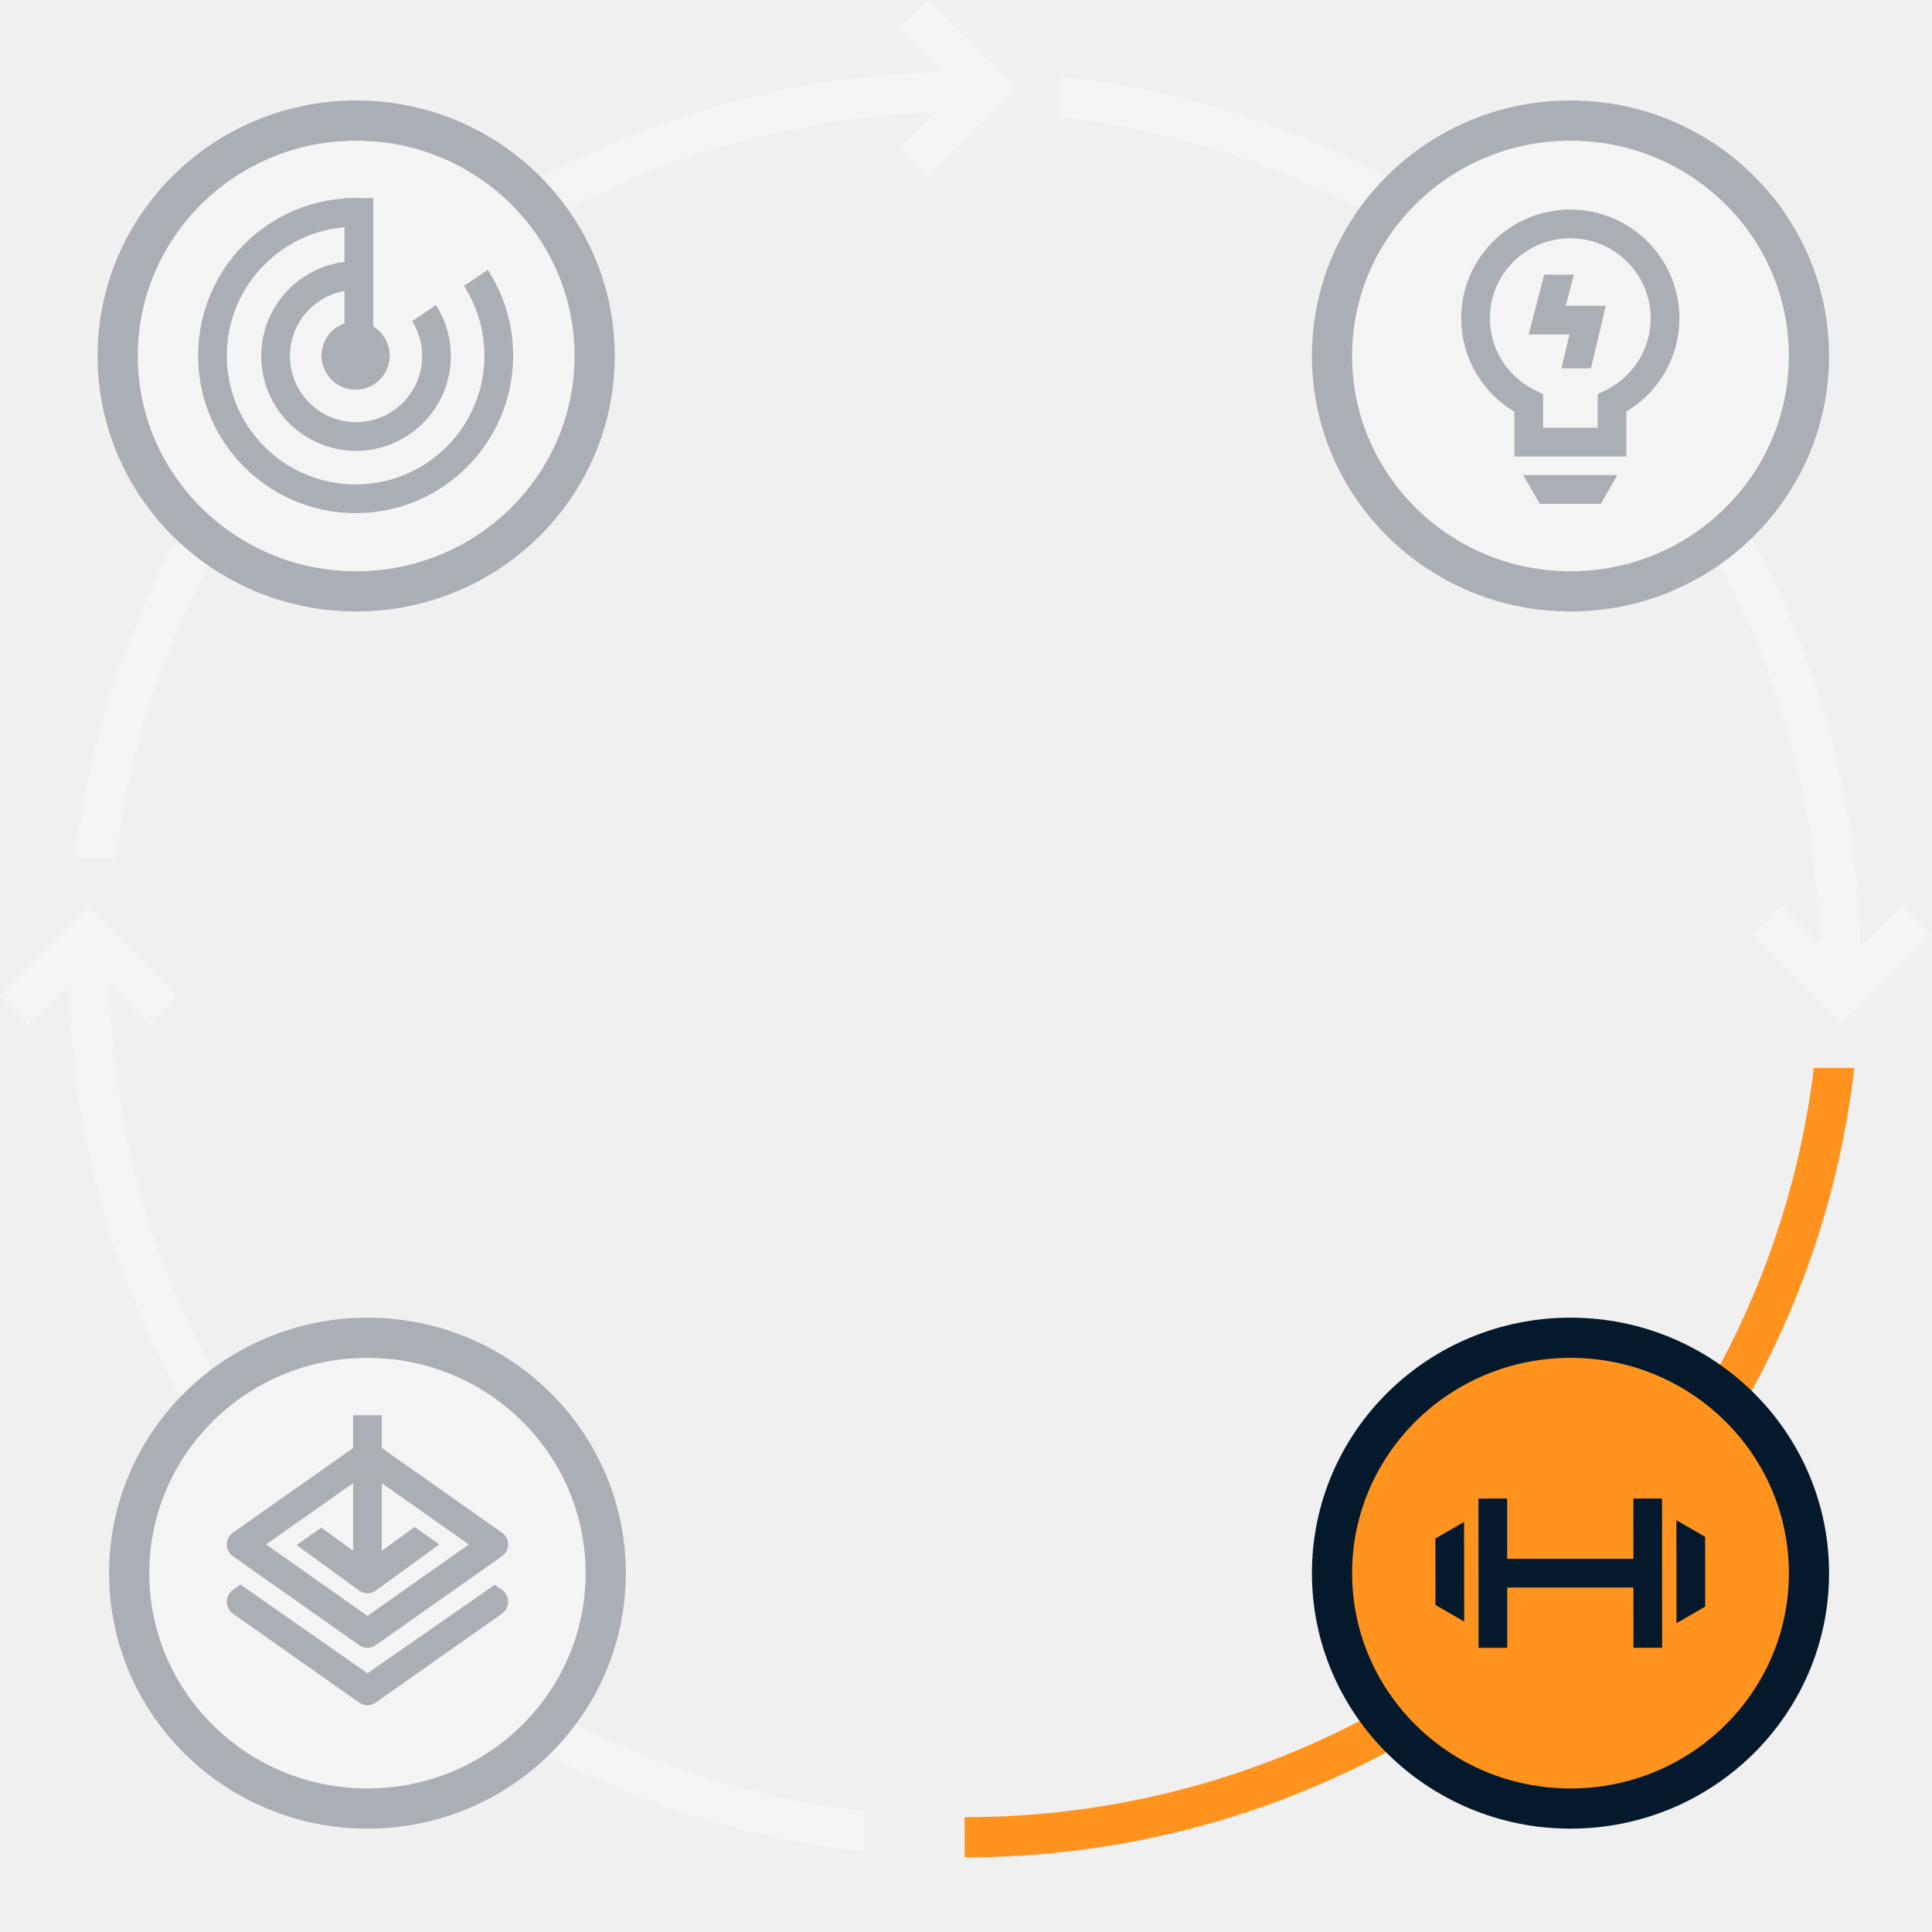
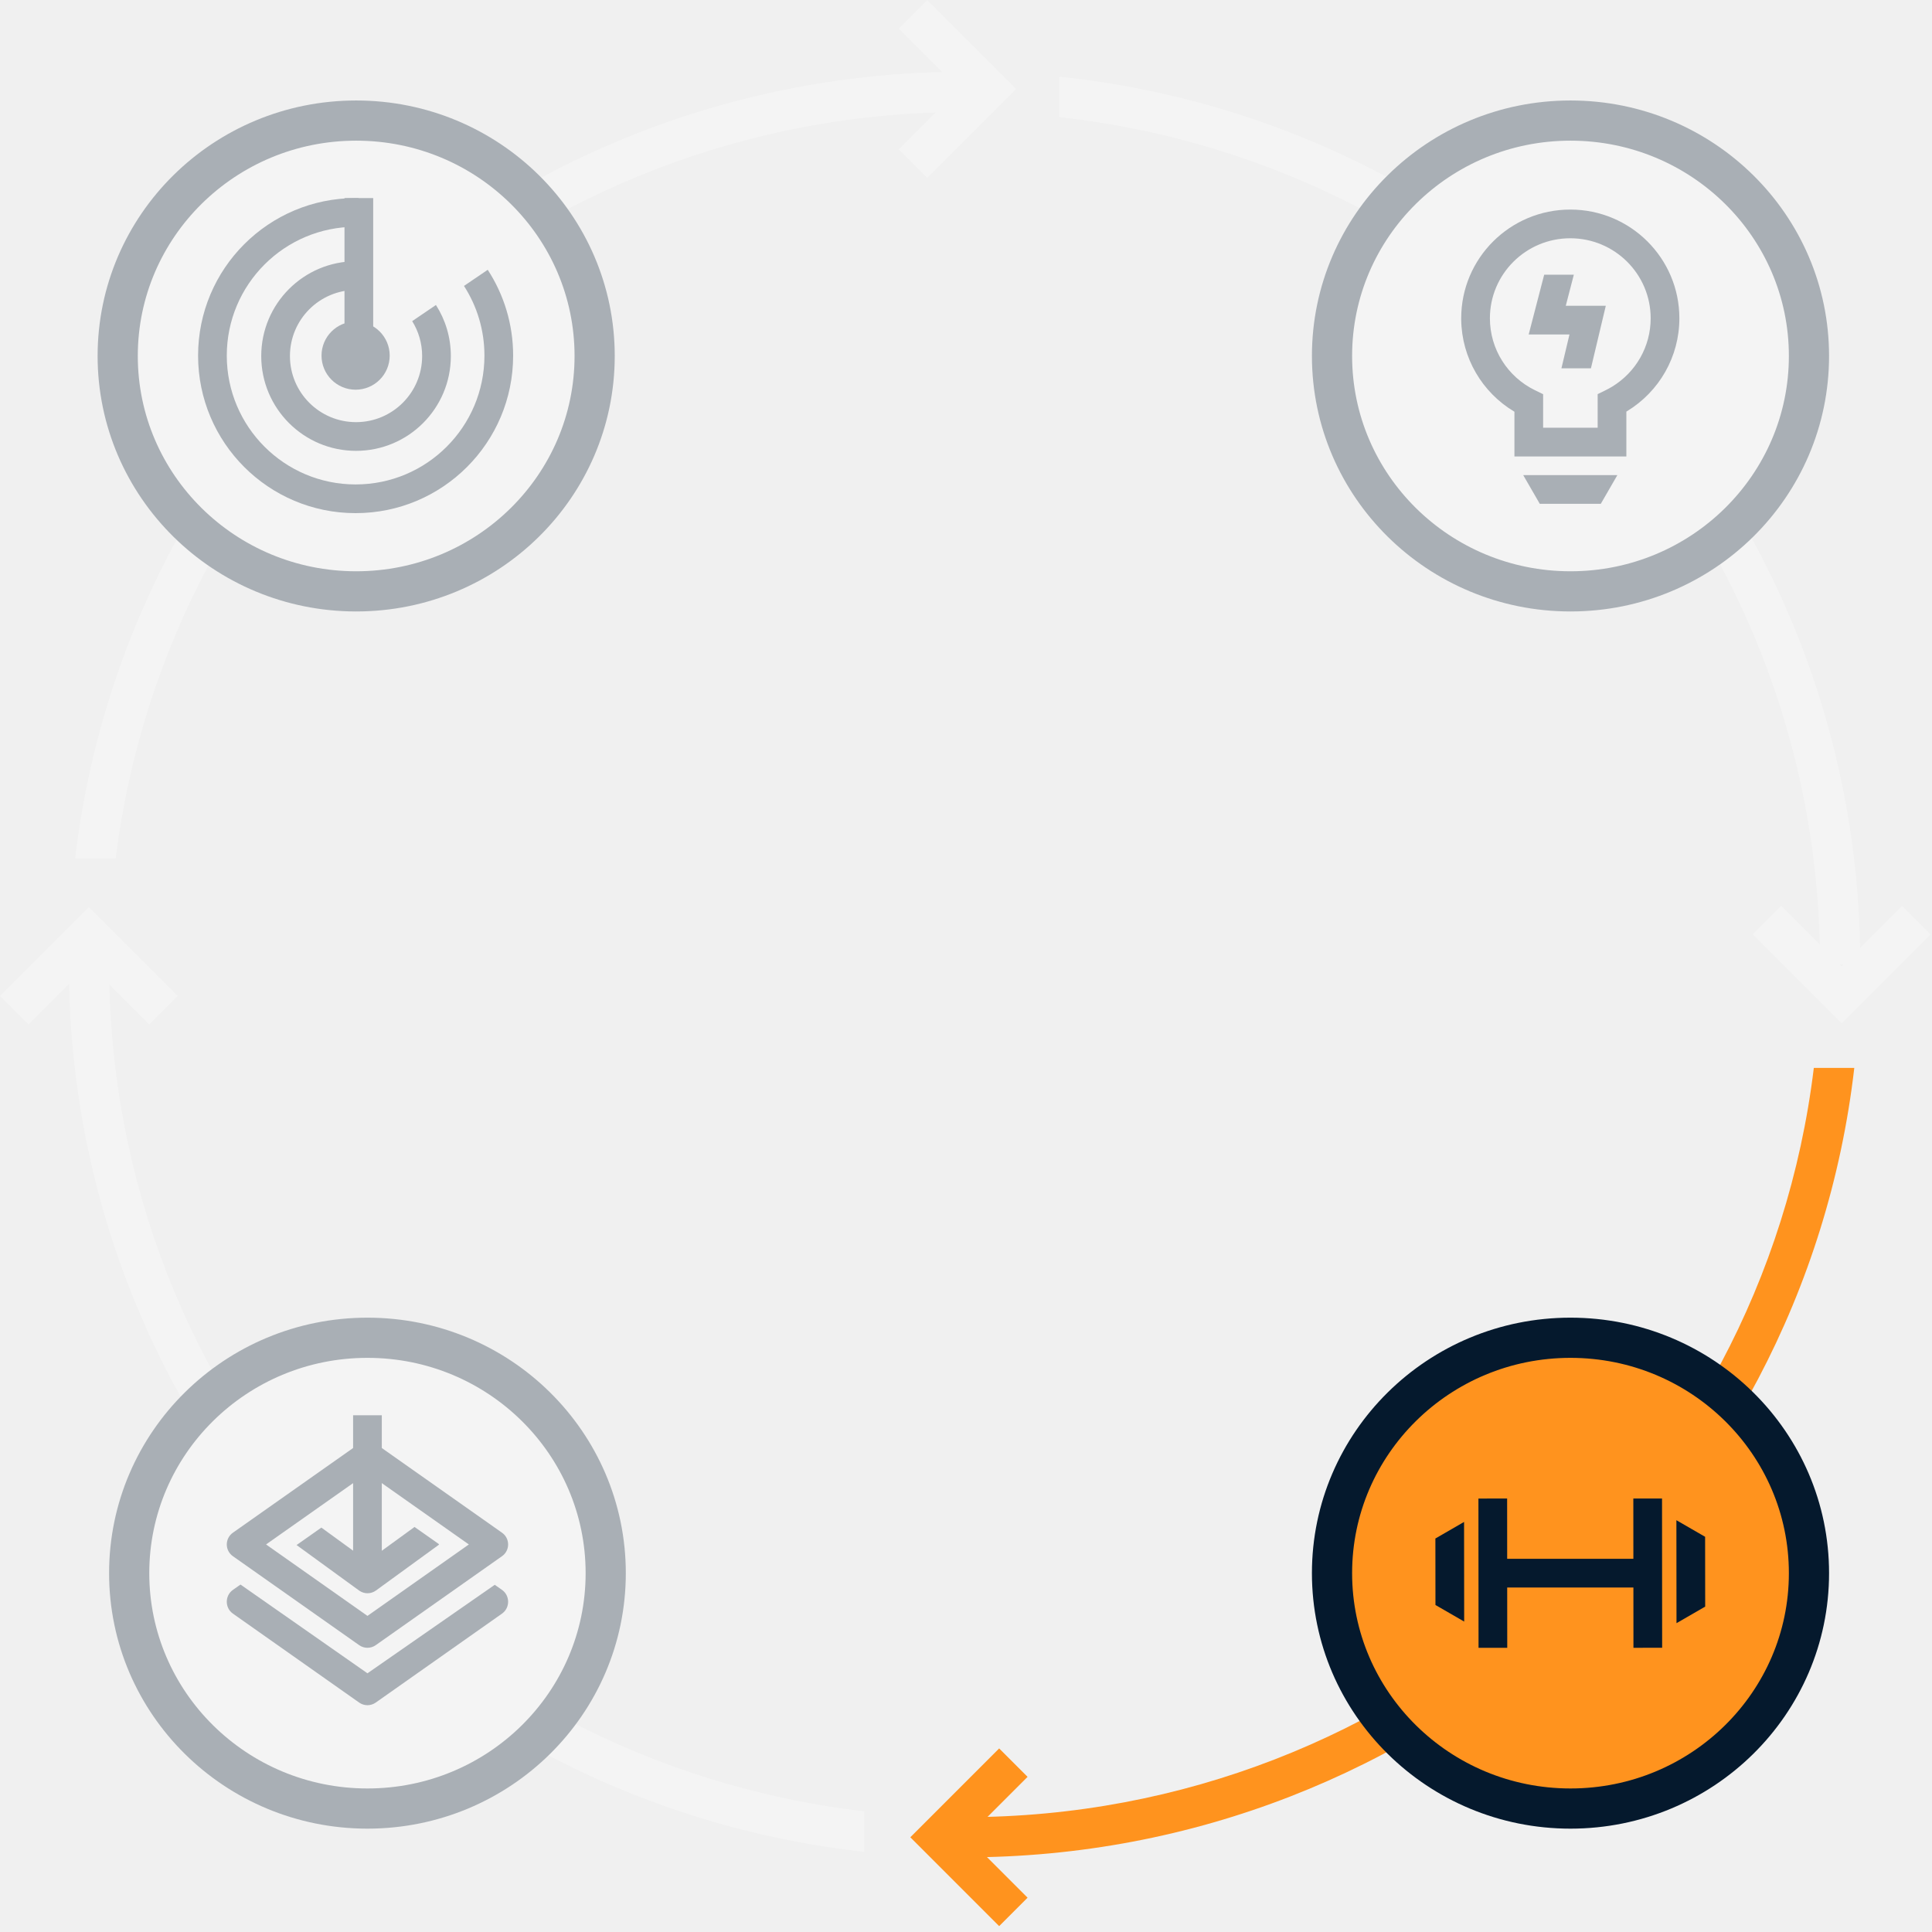
- <svg xmlns="http://www.w3.org/2000/svg" xmlns:xlink="http://www.w3.org/1999/xlink" viewBox="0 0 673 673" version="1.1">
+ <svg xmlns="http://www.w3.org/2000/svg" viewBox="0 0 673 673" version="1.1">
  <defs>
    <polygon points="31.05 239.05 40.95 248.95 19.899 270 40.95 291.05 31.05 300.95 0.101 270" />
    <filter x="0.0%" y="0.0%" width="100.0%" height="100.0%" filterUnits="objectBoundingBox">
      <feOffset dx="0" dy="0" in="SourceAlpha" result="shadowOffsetOuter1" />
      <feColorMatrix values="0 0 0 0 0   0 0 0 0 0   0 0 0 0 0  0 0 0 0.5 0" type="matrix" in="shadowOffsetOuter1" />
    </filter>
  </defs>
  <g stroke="none" stroke-width="1" fill="none" fill-rule="evenodd">
    <g transform="translate(-420, -92)">
      <g transform="translate(420, 92)">
        <g opacity="0.3" transform="translate(26, 0)">
          <path d="M310,25 L310,39 C157.987,39 32.566,152.435 14.29,298.998 L0.185,298.998 C18.539,144.675 150.253,25 310,25 L310,25 Z" fill="#FFFFFF" />
          <polygon fill="#FFFFFF" fill-rule="nonzero" transform="translate(307.5251, 31) scale(-1, 1) translate(-307.5251, -31) " points="318.05 0.05 327.95 9.95 306.899 31 327.95 52.05 318.05 61.95 287.101 31" />
          <ellipse stroke="#05192D" stroke-width="14" fill="#FFFFFF" cx="98.071" cy="124" rx="83.071" ry="82" />
          <g transform="translate(43, 69)" fill="#05192D">
            <path d="M54.875,0 C55.209,0 55.542,0.003 55.875,0.009 L55.874,10.011 C55.542,10.004 55.209,10 54.875,10 C30.091,10 10,30.091 10,54.875 C10,79.659 30.091,99.75 54.875,99.75 C79.659,99.75 99.75,79.659 99.75,54.875 C99.75,45.932 97.134,37.601 92.626,30.603 L100.899,24.979 C106.497,33.58 109.75,43.848 109.75,54.875 C109.75,85.182 85.182,109.75 54.875,109.75 C24.568,109.75 0,85.182 0,54.875 C0,24.568 24.568,0 54.875,0 Z M55.025,22 C55.309,22 55.592,22.004 55.874,22.011 L55.874,32.015 C55.592,32.005 55.309,32 55.025,32 C42.309,32 32,42.309 32,55.025 C32,67.741 42.309,78.05 55.025,78.05 C67.741,78.05 78.05,67.741 78.05,55.025 C78.05,50.562 76.78,46.395 74.582,42.866 L82.858,37.241 C86.144,42.374 88.05,48.477 88.05,55.025 C88.05,73.264 73.264,88.05 55.025,88.05 C36.786,88.05 22,73.264 22,55.025 C22,36.786 36.786,22 55.025,22 Z" fill-rule="nonzero" />
            <circle cx="54.875" cy="54.875" r="11.875" />
            <polygon fill-rule="nonzero" points="61 0 61 56 51 56 51 0" />
          </g>
        </g>
        <g opacity="0.3" transform="translate(0, 316)">
          <path d="M38,20 C38,172.223 152.907,297.705 300.998,314.973 L300.999,329.065 C145.166,311.724 24,179.971 24,20 L24,20 Z" fill="#FFFFFF" />
          <polygon fill="#FFFFFF" fill-rule="nonzero" transform="translate(30.94975, 20.42462) rotate(90) translate(-30.94975, -20.42462) " points="41.475 -10.525 51.374 -0.626 30.324 20.425 51.374 41.475 41.475 51.374 10.525 20.425" />
          <ellipse stroke="#05192D" stroke-width="14" fill="#FFFFFF" cx="128" cy="232" rx="83" ry="82" />
          <g transform="translate(79, 177)" fill="#05192D" fill-rule="nonzero">
            <path d="M4.776,58.967 L48.817,89.753 L49,89.883 L49.107,89.807 L93.346,59.053 L95.88,60.834 C98.644,62.781 98.705,66.907 96.064,68.951 L95.88,69.087 L51.88,100.087 C50.153,101.304 47.847,101.304 46.12,100.087 L46.12,100.087 L2.12,69.087 C-0.707,67.096 -0.707,62.826 2.12,60.834 L2.12,60.834 L4.776,58.967 Z" />
            <path d="M46.12,9.913 L2.12,40.913 C-0.707,42.904 -0.707,47.096 2.12,49.087 L46.12,80.087 C47.847,81.304 50.153,81.304 51.88,80.087 L95.88,49.087 C98.707,47.096 98.707,42.904 95.88,40.913 L51.88,9.913 C50.153,8.696 47.847,8.696 46.12,9.913 Z M49,20.116 L84.318,45 L49,69.883 L13.681,45 L49,20.116 Z" />
            <g transform="translate(24, 0)">
              <path d="M41.401,38.904 L49.794,44.813 L49.961,45.044 L27.961,61.044 C26.273,62.272 24.007,62.317 22.276,61.18 L22.079,61.044 L0.305,45.206 L8.942,39.125 L25.02,50.817 L41.401,38.904 Z" />
              <polygon points="30 0 30 52.361 20 52.361 20 0" />
            </g>
          </g>
        </g>
        <g opacity="0.3" transform="translate(369, 26)">
          <path d="M0.004,0.719 C156.798,17.152 279,149.347 279,310 L279,310 L265,310 C265,157.093 149.057,31.167 0.003,14.801 Z" fill="#FFFFFF" />
          <polygon fill="#FFFFFF" fill-rule="nonzero" transform="translate(272.5251, 310) rotate(-90) translate(-272.5251, -310) " points="283.05 279.05 292.95 288.95 271.899 310 292.95 331.05 283.05 340.95 252.101 310" />
          <ellipse stroke="#05192D" stroke-width="14" fill="#FFFFFF" cx="178.071" cy="98" rx="83.071" ry="82" />
          <g transform="translate(140, 47)" fill="#05192D" fill-rule="nonzero">
            <path d="M38,0 C17.017,0 0,16.955 0,37.88 L0.003,38.362 C0.171,51.677 7.292,63.692 18.448,70.368 L18.541,70.423 L18.542,86 L57.534,86 L57.533,70.376 L57.783,70.228 C69.004,63.396 76,51.238 76,37.88 C76,16.955 58.983,0 38,0 Z M38,10 C53.468,10 66,22.486 66,37.88 C66,47.709 60.855,56.65 52.582,61.686 C51.853,62.131 51.103,62.541 50.335,62.917 L47.534,64.289 L47.533,76 L28.541,76 L28.542,64.317 L25.729,62.948 C16.181,58.304 10,48.645 10,37.88 C10,22.486 22.532,10 38,10 Z" />
            <path d="M54.401,92.499 L48.628,102.499 L27.371,102.499 L21.598,92.499 L54.401,92.499 Z" />
            <g transform="translate(23, 22)">
              <path d="M16.236,0.692 L13.429,11.514 L27.372,11.514 L22.189,33.307 L11.911,33.307 L14.715,21.514 L0.506,21.514 L5.905,0.692 L16.236,0.692 Z" />
            </g>
          </g>
        </g>
        <g transform="translate(317, 372)">
          <path d="M328.932,0.001 C311.03,154.807 179.093,275 19,275 L19,275 L19,261 C171.358,261 297.004,147.049 314.833,0.003 Z" fill="#FF931E" />
-           <g fill-rule="nonzero">
-             <use fill="black" fill-opacity="1" filter="url(#filter-2)" xlink:href="#path-1" />
-             <use fill="#FF931E" xlink:href="#path-1" />
-           </g>
+           <polygon fill="#FF931E" fill-rule="nonzero" points="31.05 237.05 40.95 246.95 19.899 268 40.95 289.05 31.05 298.95 0.101 268" />
          <g transform="translate(154, 101)">
            <ellipse stroke="#05192D" stroke-width="14" fill="#FF931E" cx="76.071" cy="75" rx="83.071" ry="82" />
            <g transform="translate(29, 48)" fill="#05192D" fill-rule="nonzero">
              <g transform="translate(0, 1)">
                <path d="M10,8.155 L10.038,42.866 L0.032,37.089 L0.007,13.925 L10,8.155 Z" />
                <polygon points="25 0 25.04 52 15.04 52.008 15 0.008" />
              </g>
              <g transform="translate(81, 26.5) rotate(-180) translate(-81, -26.5) translate(68, 0)">
                <path d="M10.001,8.577 L10.039,44.445 L0.033,38.668 L0.008,14.347 L10.001,8.577 Z" />
                <polygon points="25 0 25.04 52 15.04 52.008 15 0.008" />
              </g>
              <polygon points="74 22 74 32 19 32 19 22" />
            </g>
          </g>
        </g>
      </g>
    </g>
  </g>
</svg>
